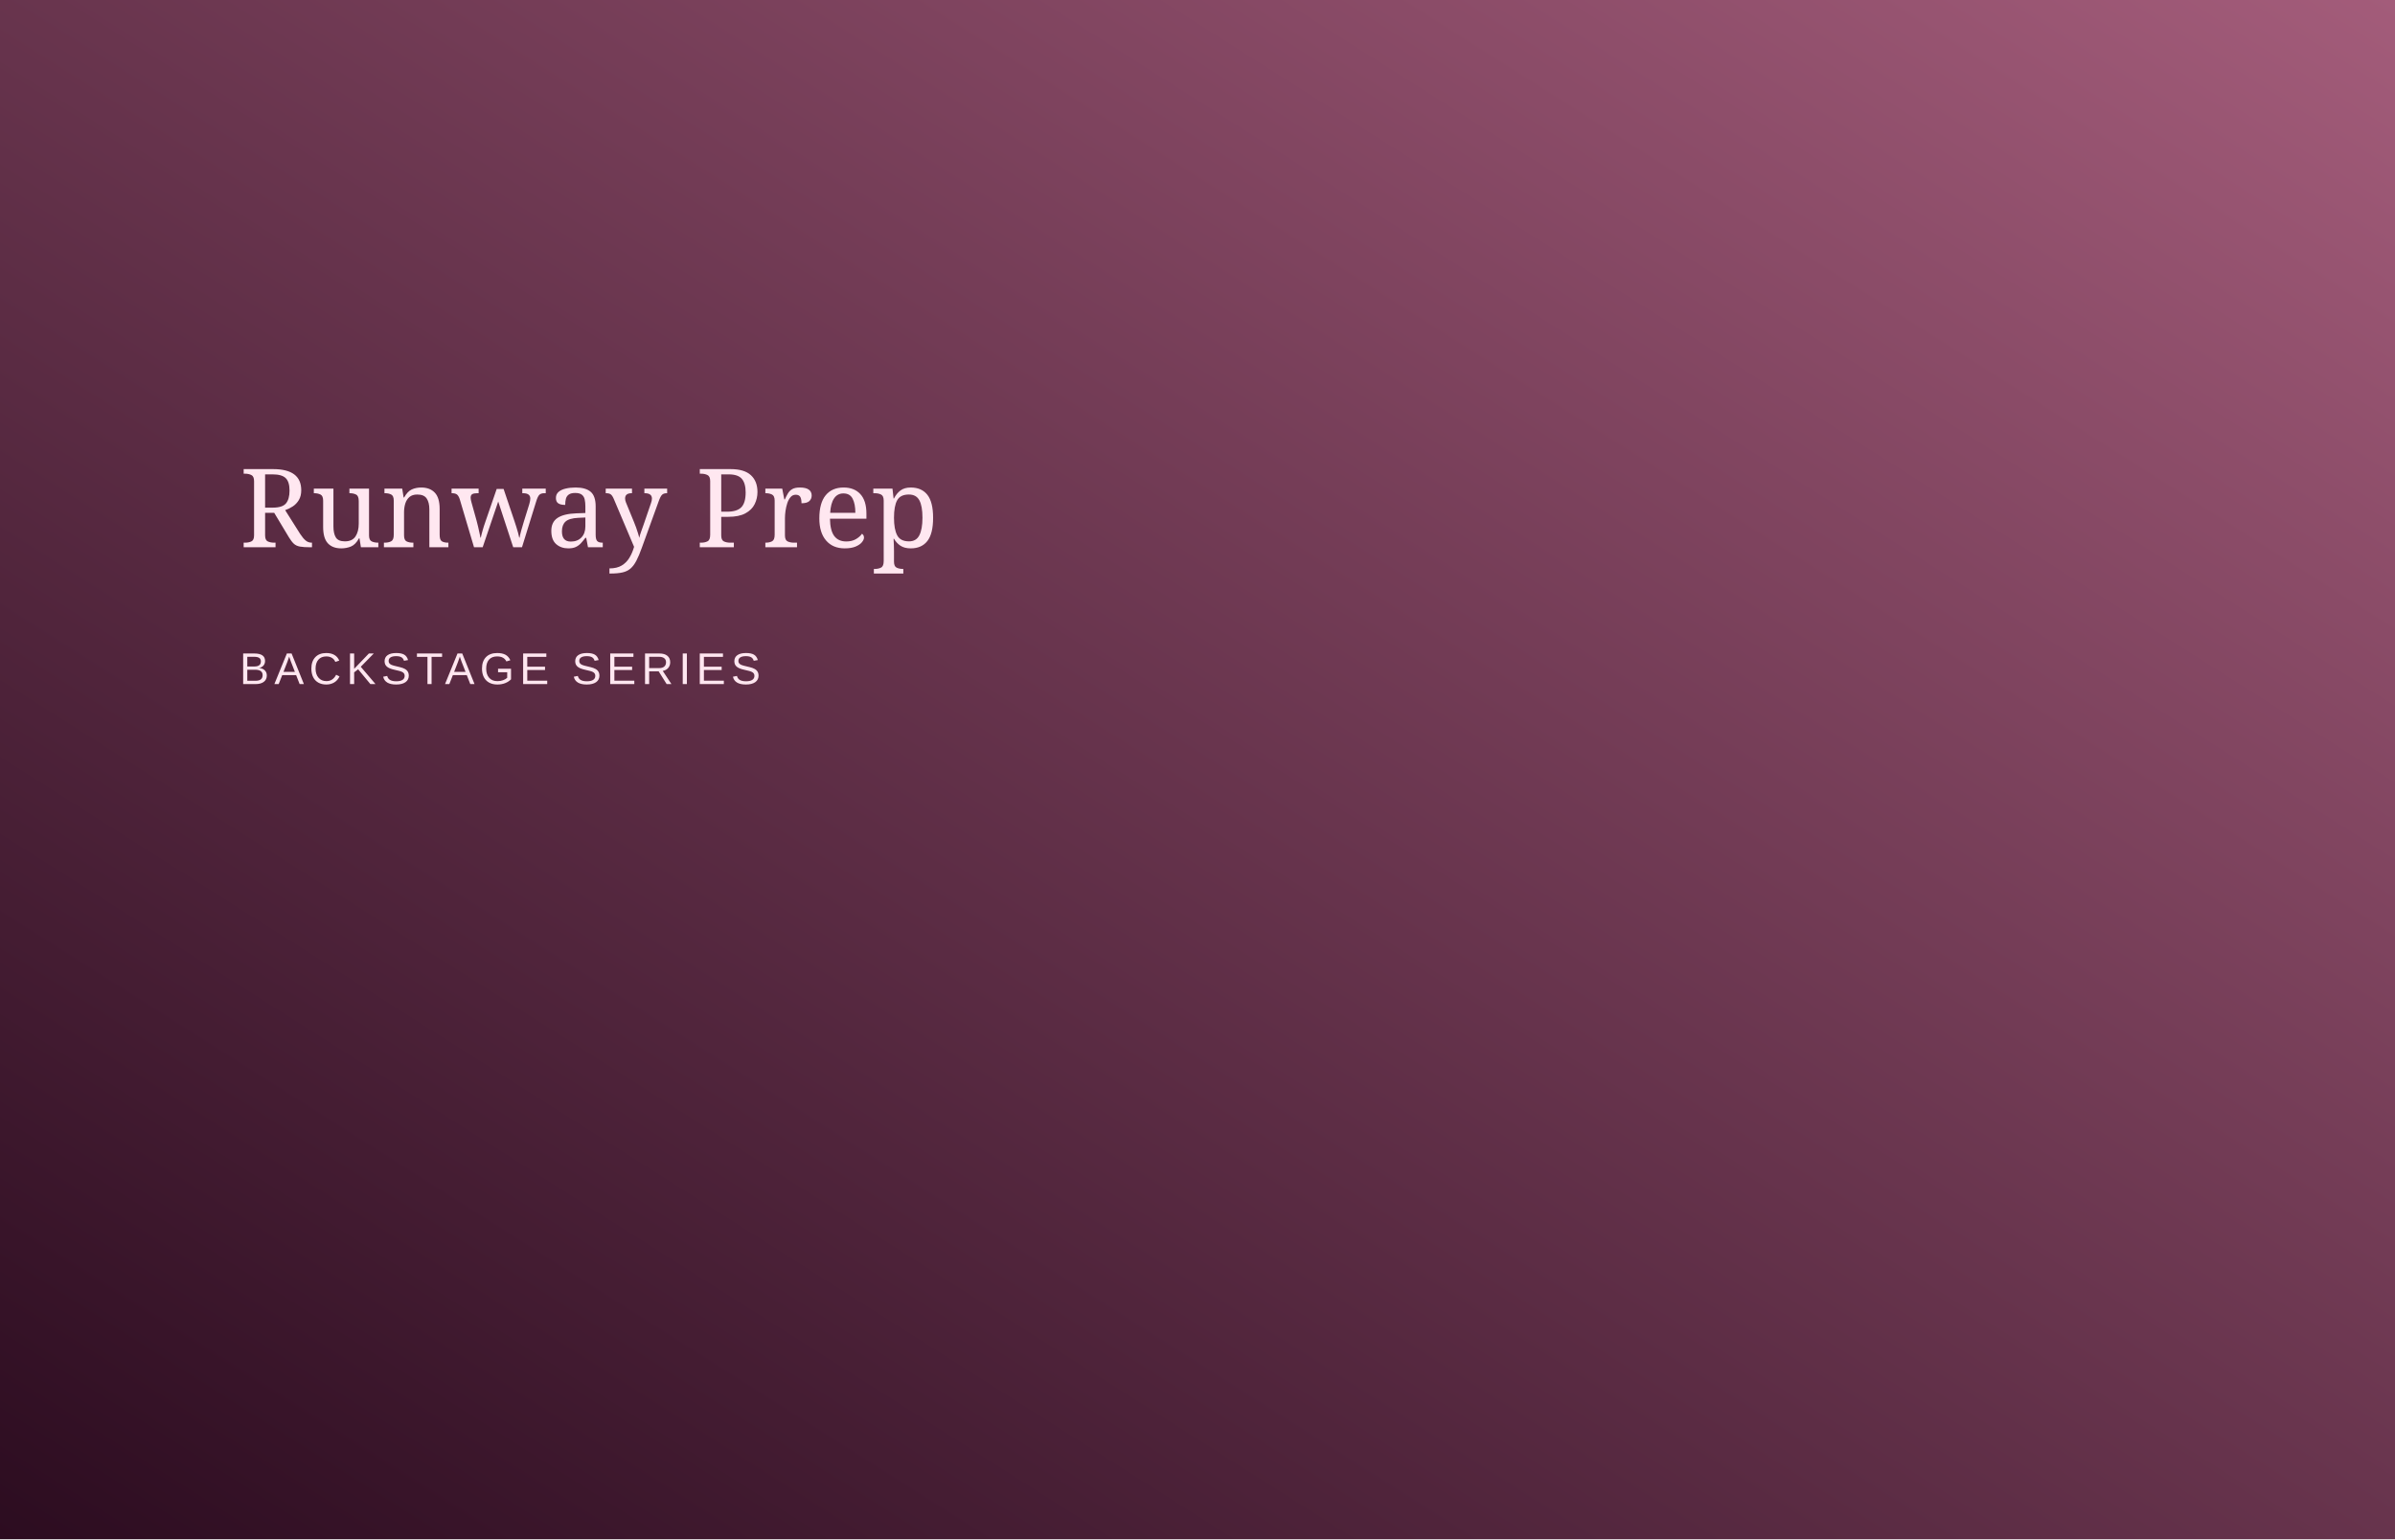
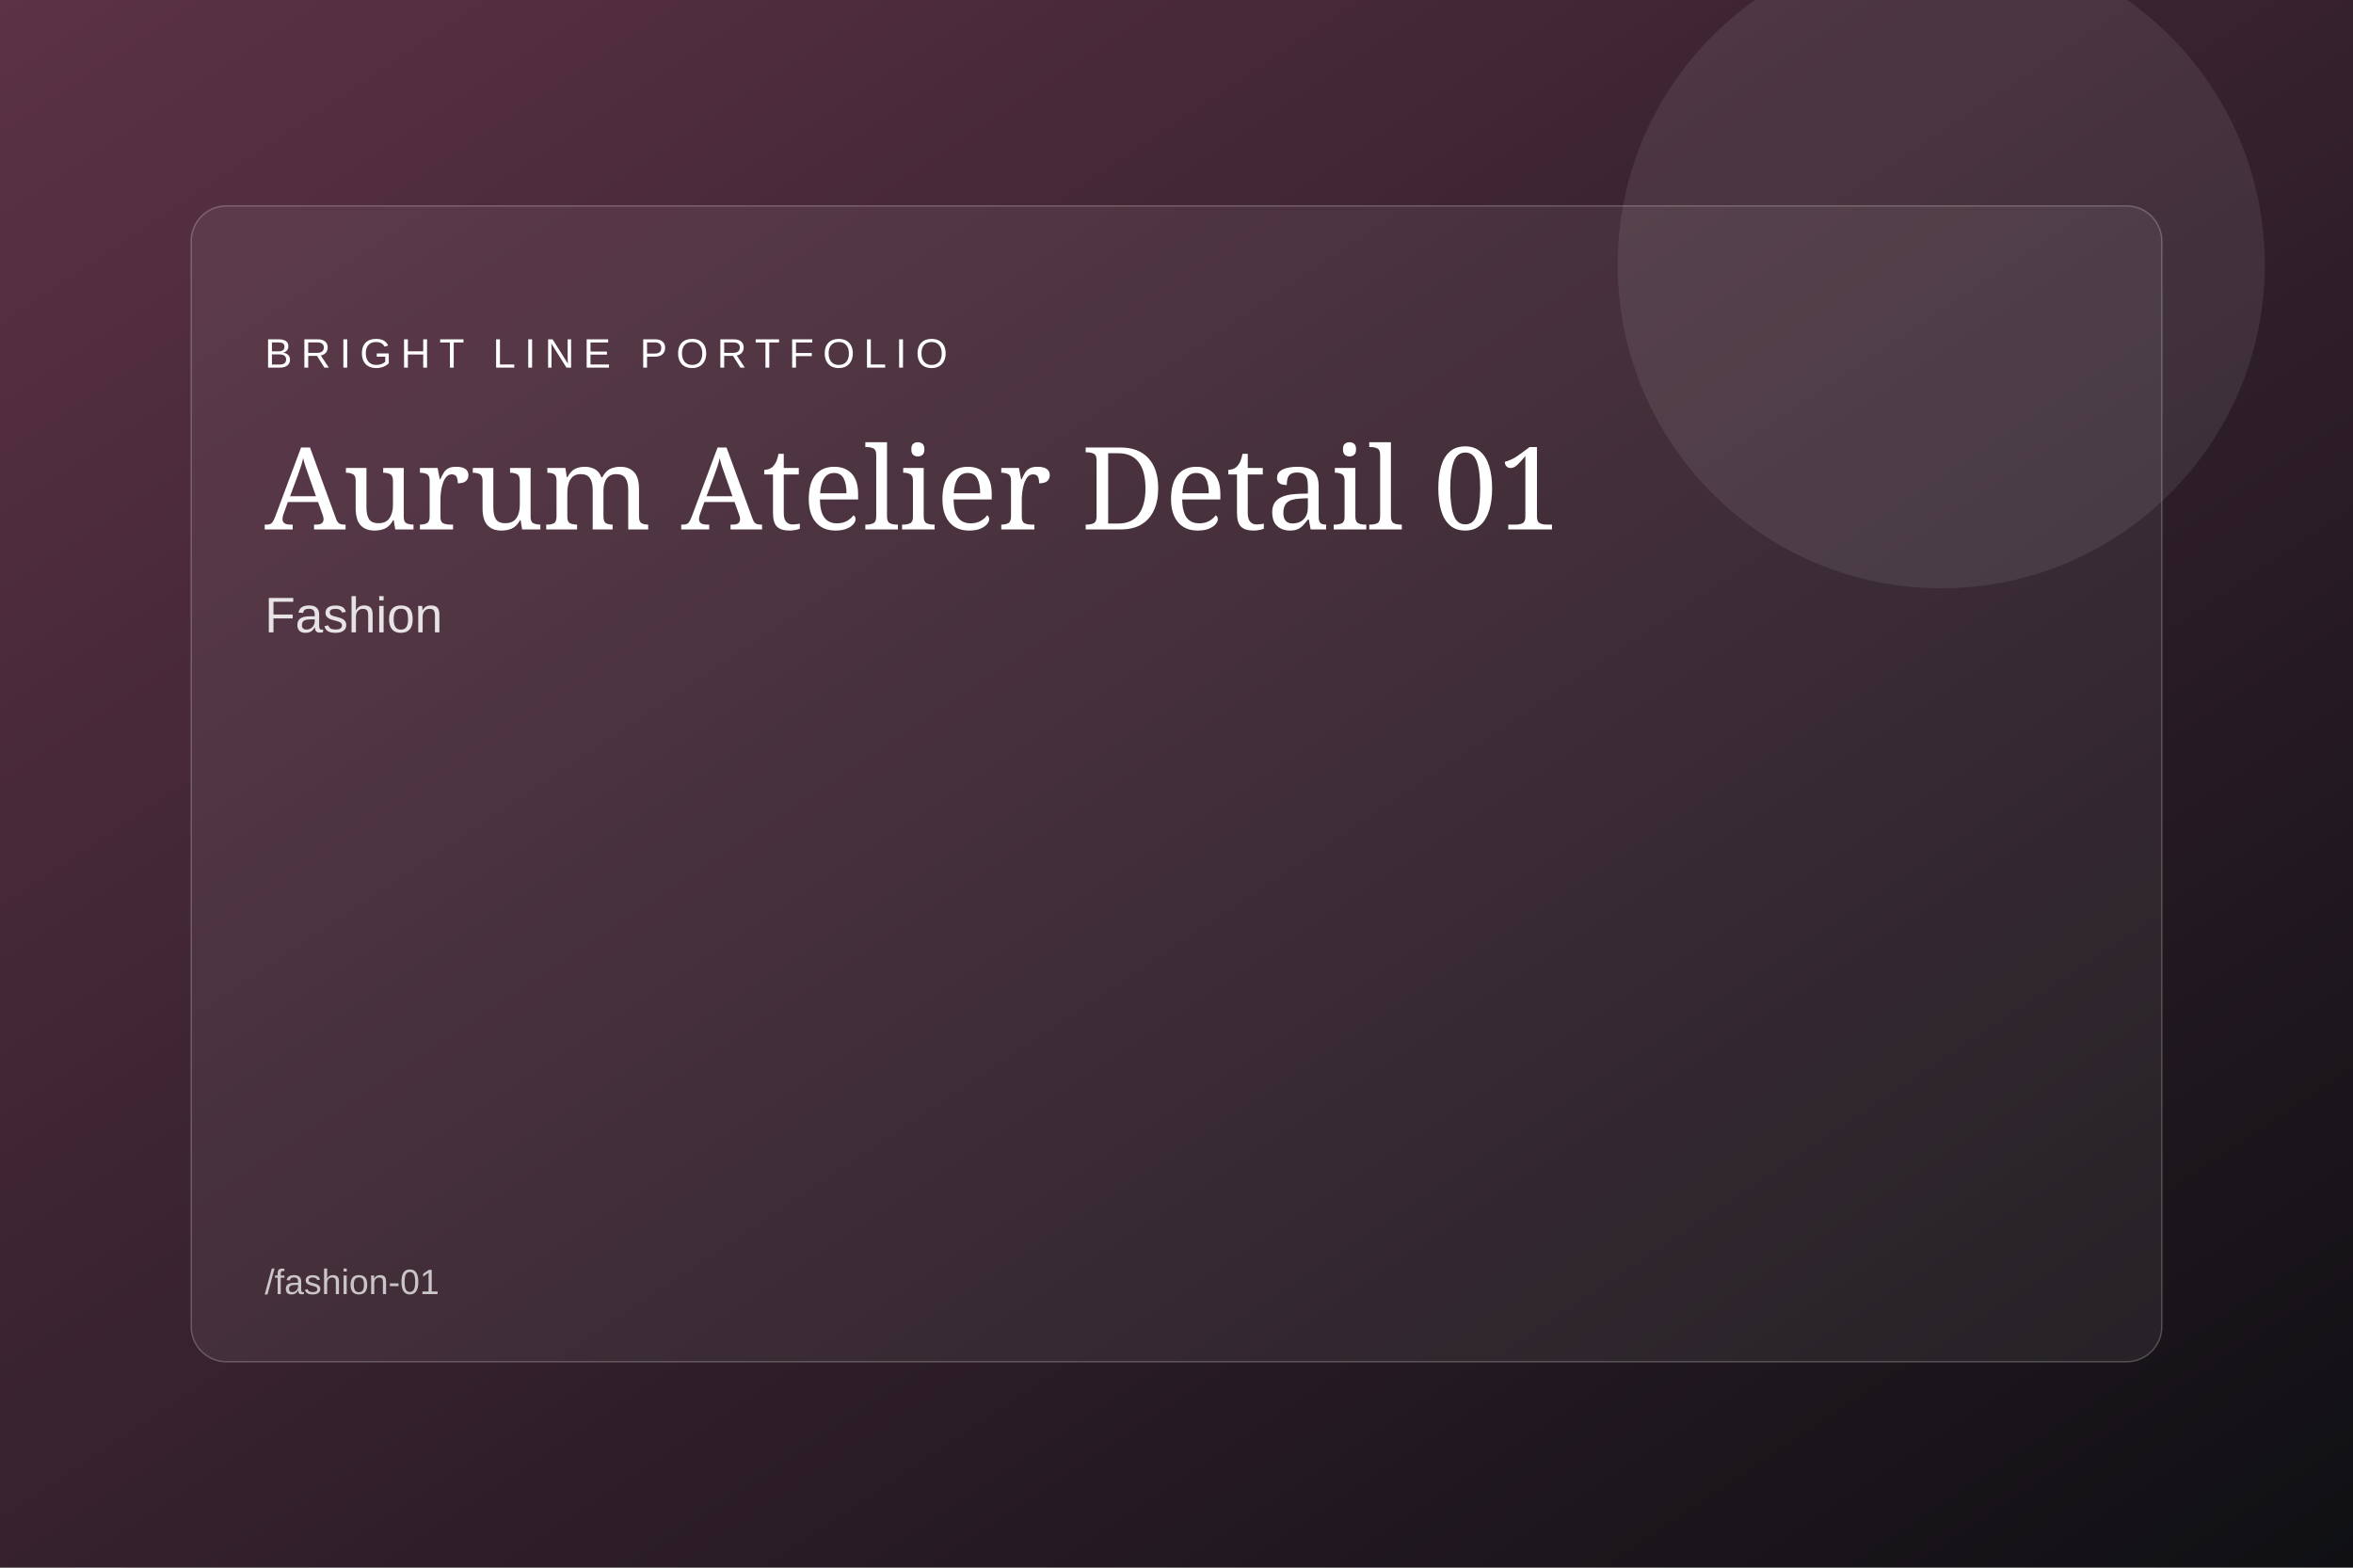
- <svg xmlns="http://www.w3.org/2000/svg" width="1400" height="900" viewBox="0 0 1400 900" fill="none">
+ <svg xmlns="http://www.w3.org/2000/svg" width="1600" height="1066" viewBox="0 0 1600 1066" role="img" aria-label="Aurum Atelier Detail 01">
  <defs>
-     <linearGradient id="g" x1="0" y1="1" x2="1" y2="0">
-       <stop offset="0%" stop-color="#2C0C20" />
-       <stop offset="100%" stop-color="#A35C7A" />
+     <linearGradient id="bg" x1="0" y1="0" x2="1" y2="1">
+       <stop offset="0%" stop-color="#5c3246" />
+       <stop offset="100%" stop-color="#0f1013" />
    </linearGradient>
  </defs>
-   <rect width="1400" height="900" fill="url(#g)" />
-   <text x="140" y="320" fill="#FFE7F0" font-family="Georgia, serif" font-size="64">Runway Prep</text>
-   <text x="140" y="400" fill="#FFE7F0" font-family="Arial, sans-serif" font-size="26" letter-spacing="3">BACKSTAGE SERIES</text>
+   <rect width="1600" height="1066" fill="url(#bg)" />
+   <circle cx="1320" cy="180" r="220" fill="rgba(255,255,255,0.08)" />
+   <rect x="130" y="140" width="1340" height="786" rx="24" fill="rgba(255,255,255,0.06)" stroke="rgba(255,255,255,0.22)" />
+   <text x="180" y="250" fill="#ffffff" font-family="Arial, Helvetica, sans-serif" font-size="28" letter-spacing="6">BRIGHT LINE PORTFOLIO</text>
+   <text x="180" y="360" fill="#ffffff" font-family="Georgia, serif" font-size="78">Aurum Atelier Detail 01</text>
+   <text x="180" y="430" fill="rgba(255,255,255,0.86)" font-family="Arial, Helvetica, sans-serif" font-size="34">Fashion</text>
+   <text x="180" y="880" fill="rgba(255,255,255,0.72)" font-family="Arial, Helvetica, sans-serif" font-size="24">/fashion-01</text>
</svg>
